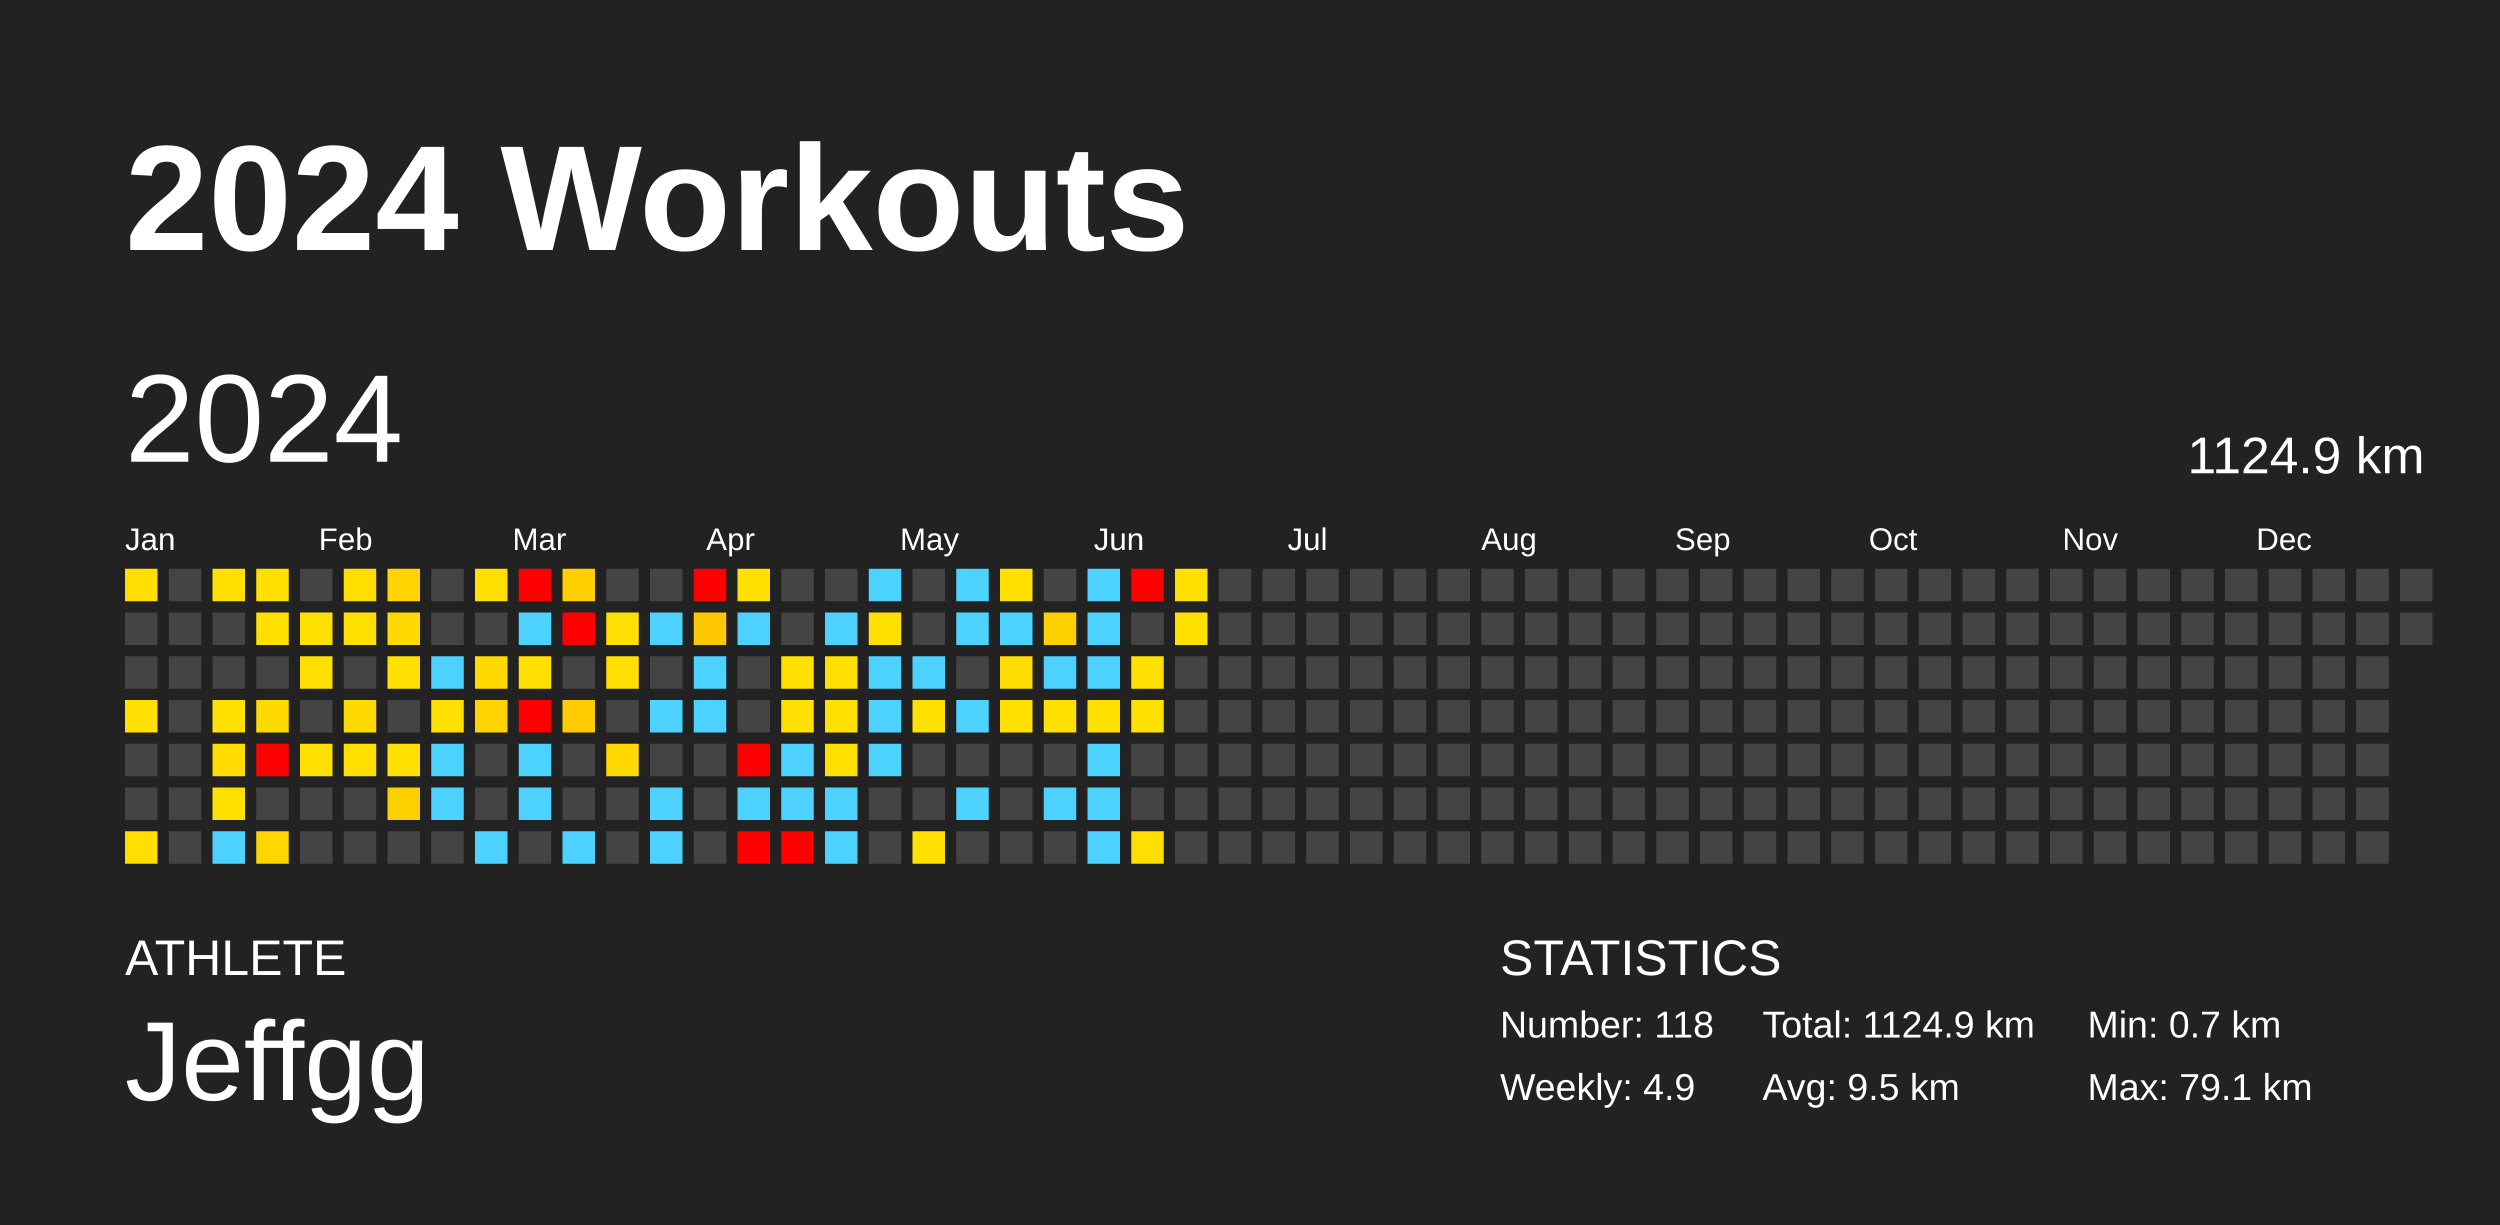
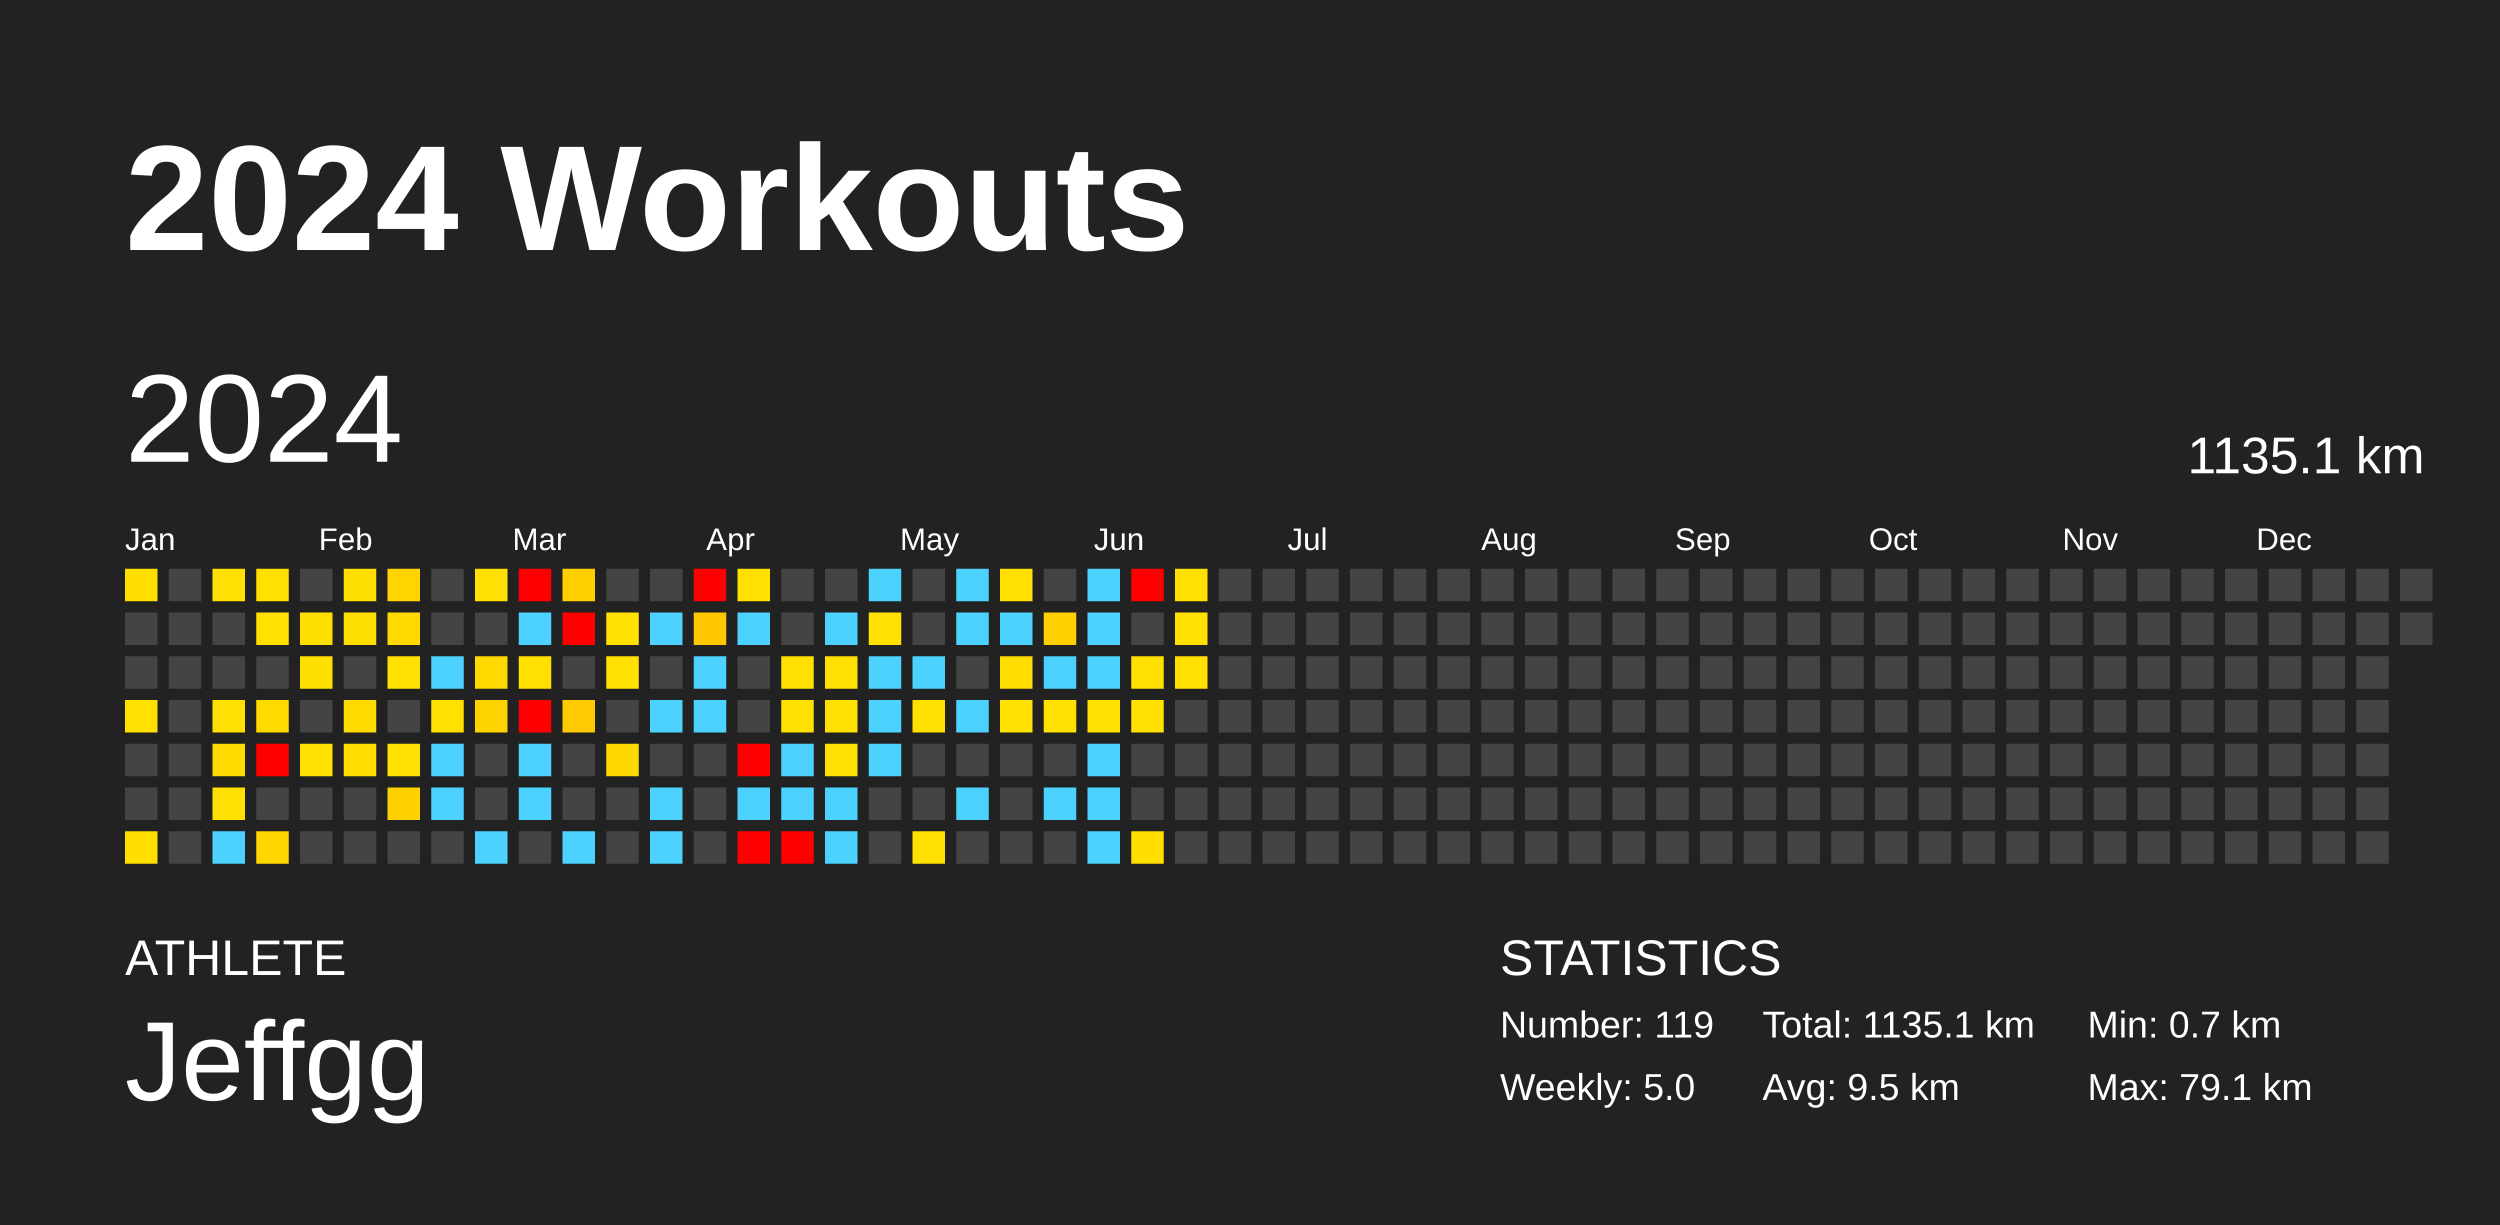
<svg xmlns="http://www.w3.org/2000/svg" baseProfile="full" height="98mm" version="1.1" viewBox="0,0,200,98" width="200mm">
  <defs />
  <rect fill="#222222" height="98" width="200" x="0" y="0" />
  <text fill="#FFFFFF" style="font-size:12px; font-family:Arial; font-weight:bold;" x="10" y="20">2024 Workouts</text>
  <text fill="#FFFFFF" style="font-size:4px; font-family:Arial" x="10" y="78">ATHLETE</text>
  <text fill="#FFFFFF" style="font-size:9px; font-family:Arial" x="10" y="88">Jeffgg</text>
  <text fill="#FFFFFF" style="font-size:4px; font-family:Arial" x="120" y="78">STATISTICS</text>
-   <text fill="#FFFFFF" style="font-size:3px; font-family:Arial" x="120" y="83">Number: 118</text>
-   <text fill="#FFFFFF" style="font-size:3px; font-family:Arial" x="120" y="88">Weekly: 4.9</text>
-   <text fill="#FFFFFF" style="font-size:3px; font-family:Arial" x="141" y="83">Total: 1124.9 km</text>
+   <text fill="#FFFFFF" style="font-size:3px; font-family:Arial" x="120" y="83">Number: 119</text>
+   <text fill="#FFFFFF" style="font-size:3px; font-family:Arial" x="120" y="88">Weekly: 5.0</text>
+   <text fill="#FFFFFF" style="font-size:3px; font-family:Arial" x="141" y="83">Total: 1135.1 km</text>
  <text fill="#FFFFFF" style="font-size:3px; font-family:Arial" x="141" y="88">Avg: 9.5 km</text>
  <text fill="#FFFFFF" style="font-size:3px; font-family:Arial" x="167" y="83">Min: 0.7 km</text>
  <text fill="#FFFFFF" style="font-size:3px; font-family:Arial" x="167" y="88">Max: 79.1 km</text>
  <text dominant-baseline="hanging" fill="#FFFFFF" style="font-size:10.0px; font-family:Arial;" x="10" y="30">2024</text>
-   <text dominant-baseline="hanging" fill="#FFFFFF" style="font-size:4.125px; font-family:Arial;" x="175" y="35">1124.9 km</text>
+   <text dominant-baseline="hanging" fill="#FFFFFF" style="font-size:4.125px; font-family:Arial;" x="175" y="35">1135.1 km</text>
  <text fill="#FFFFFF" style="font-size:2.5px; font-family:Arial" x="10.0" y="44">Jan</text>
  <text fill="#FFFFFF" style="font-size:2.5px; font-family:Arial" x="25.5" y="44">Feb</text>
  <text fill="#FFFFFF" style="font-size:2.5px; font-family:Arial" x="41.0" y="44">Mar</text>
  <text fill="#FFFFFF" style="font-size:2.5px; font-family:Arial" x="56.5" y="44">Apr</text>
  <text fill="#FFFFFF" style="font-size:2.5px; font-family:Arial" x="72.0" y="44">May</text>
  <text fill="#FFFFFF" style="font-size:2.5px; font-family:Arial" x="87.5" y="44">Jun</text>
  <text fill="#FFFFFF" style="font-size:2.5px; font-family:Arial" x="103.0" y="44">Jul</text>
  <text fill="#FFFFFF" style="font-size:2.5px; font-family:Arial" x="118.5" y="44">Aug</text>
  <text fill="#FFFFFF" style="font-size:2.5px; font-family:Arial" x="134.0" y="44">Sep</text>
  <text fill="#FFFFFF" style="font-size:2.5px; font-family:Arial" x="149.5" y="44">Oct</text>
  <text fill="#FFFFFF" style="font-size:2.5px; font-family:Arial" x="165.0" y="44">Nov</text>
  <text fill="#FFFFFF" style="font-size:2.5px; font-family:Arial" x="180.5" y="44">Dec</text>
  <rect fill="#ffde00" height="2.6" width="2.6" x="10.0" y="45.5" />
  <rect fill="#444444" height="2.6" width="2.6" x="10.0" y="49.0" />
  <rect fill="#444444" height="2.6" width="2.6" x="10.0" y="52.5" />
  <rect fill="#ffe000" height="2.6" width="2.6" x="10.0" y="56.0" />
  <rect fill="#444444" height="2.6" width="2.6" x="10.0" y="59.5" />
  <rect fill="#444444" height="2.6" width="2.6" x="10.0" y="63.0" />
  <rect fill="#ffde00" height="2.6" width="2.6" x="10.0" y="66.5" />
  <rect fill="#444444" height="2.6" width="2.6" x="13.5" y="45.5" />
  <rect fill="#444444" height="2.6" width="2.6" x="13.5" y="49.0" />
  <rect fill="#444444" height="2.6" width="2.6" x="13.5" y="52.5" />
  <rect fill="#444444" height="2.6" width="2.6" x="13.5" y="56.0" />
  <rect fill="#444444" height="2.6" width="2.6" x="13.5" y="59.5" />
  <rect fill="#444444" height="2.6" width="2.6" x="13.5" y="63.0" />
  <rect fill="#444444" height="2.6" width="2.6" x="13.5" y="66.5" />
  <rect fill="#ffe000" height="2.6" width="2.6" x="17.0" y="45.5" />
  <rect fill="#444444" height="2.6" width="2.6" x="17.0" y="49.0" />
  <rect fill="#444444" height="2.6" width="2.6" x="17.0" y="52.5" />
  <rect fill="#ffe000" height="2.6" width="2.6" x="17.0" y="56.0" />
  <rect fill="#ffdb00" height="2.6" width="2.6" x="17.0" y="59.5" />
  <rect fill="#ffe000" height="2.6" width="2.6" x="17.0" y="63.0" />
  <rect fill="#4dd2ff" height="2.6" width="2.6" x="17.0" y="66.5" />
  <rect fill="#ffe000" height="2.6" width="2.6" x="20.5" y="45.5" />
  <rect fill="#ffe000" height="2.6" width="2.6" x="20.5" y="49.0" />
  <rect fill="#444444" height="2.6" width="2.6" x="20.5" y="52.5" />
  <rect fill="#ffda00" height="2.6" width="2.6" x="20.5" y="56.0" />
  <rect fill="red" height="2.6" width="2.6" x="20.5" y="59.5" />
  <rect fill="#444444" height="2.6" width="2.6" x="20.5" y="63.0" />
  <rect fill="#ffd600" height="2.6" width="2.6" x="20.5" y="66.5" />
  <rect fill="#444444" height="2.6" width="2.6" x="24.0" y="45.5" />
  <rect fill="#ffdf00" height="2.6" width="2.6" x="24.0" y="49.0" />
  <rect fill="#ffdf00" height="2.6" width="2.6" x="24.0" y="52.5" />
  <rect fill="#444444" height="2.6" width="2.6" x="24.0" y="56.0" />
  <rect fill="#ffe000" height="2.6" width="2.6" x="24.0" y="59.5" />
  <rect fill="#444444" height="2.6" width="2.6" x="24.0" y="63.0" />
  <rect fill="#444444" height="2.6" width="2.6" x="24.0" y="66.5" />
  <rect fill="#ffdf00" height="2.6" width="2.6" x="27.5" y="45.5" />
  <rect fill="#ffdf00" height="2.6" width="2.6" x="27.5" y="49.0" />
  <rect fill="#444444" height="2.6" width="2.6" x="27.5" y="52.5" />
  <rect fill="#ffda00" height="2.6" width="2.6" x="27.5" y="56.0" />
  <rect fill="#ffde00" height="2.6" width="2.6" x="27.5" y="59.5" />
  <rect fill="#444444" height="2.6" width="2.6" x="27.5" y="63.0" />
  <rect fill="#444444" height="2.6" width="2.6" x="27.5" y="66.5" />
  <rect fill="#ffd400" height="2.6" width="2.6" x="31.0" y="45.5" />
  <rect fill="#ffd900" height="2.6" width="2.6" x="31.0" y="49.0" />
  <rect fill="#ffe000" height="2.6" width="2.6" x="31.0" y="52.5" />
  <rect fill="#444444" height="2.6" width="2.6" x="31.0" y="56.0" />
  <rect fill="#ffe000" height="2.6" width="2.6" x="31.0" y="59.5" />
  <rect fill="#ffd000" height="2.6" width="2.6" x="31.0" y="63.0" />
  <rect fill="#444444" height="2.6" width="2.6" x="31.0" y="66.5" />
  <rect fill="#444444" height="2.6" width="2.6" x="34.5" y="45.5" />
  <rect fill="#444444" height="2.6" width="2.6" x="34.5" y="49.0" />
  <rect fill="#4dd2ff" height="2.6" width="2.6" x="34.5" y="52.5" />
  <rect fill="#ffe000" height="2.6" width="2.6" x="34.5" y="56.0" />
  <rect fill="#4dd2ff" height="2.6" width="2.6" x="34.5" y="59.5" />
  <rect fill="#4dd2ff" height="2.6" width="2.6" x="34.5" y="63.0" />
  <rect fill="#444444" height="2.6" width="2.6" x="34.5" y="66.5" />
  <rect fill="#ffe000" height="2.6" width="2.6" x="38.0" y="45.5" />
  <rect fill="#444444" height="2.6" width="2.6" x="38.0" y="49.0" />
  <rect fill="#ffd900" height="2.6" width="2.6" x="38.0" y="52.5" />
  <rect fill="#ffd300" height="2.6" width="2.6" x="38.0" y="56.0" />
  <rect fill="#444444" height="2.6" width="2.6" x="38.0" y="59.5" />
  <rect fill="#444444" height="2.6" width="2.6" x="38.0" y="63.0" />
  <rect fill="#4dd2ff" height="2.6" width="2.6" x="38.0" y="66.5" />
  <rect fill="red" height="2.6" width="2.6" x="41.5" y="45.5" />
  <rect fill="#4dd2ff" height="2.6" width="2.6" x="41.5" y="49.0" />
  <rect fill="#ffe000" height="2.6" width="2.6" x="41.5" y="52.5" />
  <rect fill="red" height="2.6" width="2.6" x="41.5" y="56.0" />
  <rect fill="#4dd2ff" height="2.6" width="2.6" x="41.5" y="59.5" />
  <rect fill="#4dd2ff" height="2.6" width="2.6" x="41.5" y="63.0" />
  <rect fill="#444444" height="2.6" width="2.6" x="41.5" y="66.5" />
  <rect fill="#ffcf00" height="2.6" width="2.6" x="45.0" y="45.5" />
  <rect fill="red" height="2.6" width="2.6" x="45.0" y="49.0" />
  <rect fill="#444444" height="2.6" width="2.6" x="45.0" y="52.5" />
  <rect fill="#ffcb00" height="2.6" width="2.6" x="45.0" y="56.0" />
  <rect fill="#444444" height="2.6" width="2.6" x="45.0" y="59.5" />
  <rect fill="#444444" height="2.6" width="2.6" x="45.0" y="63.0" />
  <rect fill="#4dd2ff" height="2.6" width="2.6" x="45.0" y="66.5" />
  <rect fill="#444444" height="2.6" width="2.6" x="48.5" y="45.5" />
  <rect fill="#ffe000" height="2.6" width="2.6" x="48.5" y="49.0" />
  <rect fill="#ffe000" height="2.6" width="2.6" x="48.5" y="52.5" />
  <rect fill="#444444" height="2.6" width="2.6" x="48.5" y="56.0" />
  <rect fill="#ffd800" height="2.6" width="2.6" x="48.5" y="59.5" />
  <rect fill="#444444" height="2.6" width="2.6" x="48.5" y="63.0" />
  <rect fill="#444444" height="2.6" width="2.6" x="48.5" y="66.5" />
  <rect fill="#444444" height="2.6" width="2.6" x="52.0" y="45.5" />
  <rect fill="#4dd2ff" height="2.6" width="2.6" x="52.0" y="49.0" />
  <rect fill="#444444" height="2.6" width="2.6" x="52.0" y="52.5" />
  <rect fill="#4dd2ff" height="2.6" width="2.6" x="52.0" y="56.0" />
  <rect fill="#444444" height="2.6" width="2.6" x="52.0" y="59.5" />
  <rect fill="#4dd2ff" height="2.6" width="2.6" x="52.0" y="63.0" />
  <rect fill="#4dd2ff" height="2.6" width="2.6" x="52.0" y="66.5" />
  <rect fill="red" height="2.6" width="2.6" x="55.5" y="45.5" />
  <rect fill="#ffc800" height="2.6" width="2.6" x="55.5" y="49.0" />
  <rect fill="#4dd2ff" height="2.6" width="2.6" x="55.5" y="52.5" />
  <rect fill="#4dd2ff" height="2.6" width="2.6" x="55.5" y="56.0" />
  <rect fill="#444444" height="2.6" width="2.6" x="55.5" y="59.5" />
  <rect fill="#444444" height="2.6" width="2.6" x="55.5" y="63.0" />
  <rect fill="#444444" height="2.6" width="2.6" x="55.5" y="66.5" />
  <rect fill="#ffe000" height="2.6" width="2.6" x="59.0" y="45.5" />
  <rect fill="#4dd2ff" height="2.6" width="2.6" x="59.0" y="49.0" />
  <rect fill="#444444" height="2.6" width="2.6" x="59.0" y="52.5" />
  <rect fill="#444444" height="2.6" width="2.6" x="59.0" y="56.0" />
  <rect fill="red" height="2.6" width="2.6" x="59.0" y="59.5" />
  <rect fill="#4dd2ff" height="2.6" width="2.6" x="59.0" y="63.0" />
  <rect fill="red" height="2.6" width="2.6" x="59.0" y="66.5" />
  <rect fill="#444444" height="2.6" width="2.6" x="62.5" y="45.5" />
  <rect fill="#444444" height="2.6" width="2.6" x="62.5" y="49.0" />
  <rect fill="#ffe000" height="2.6" width="2.6" x="62.5" y="52.5" />
  <rect fill="#ffe000" height="2.6" width="2.6" x="62.5" y="56.0" />
  <rect fill="#4dd2ff" height="2.6" width="2.6" x="62.5" y="59.5" />
  <rect fill="#4dd2ff" height="2.6" width="2.6" x="62.5" y="63.0" />
  <rect fill="red" height="2.6" width="2.6" x="62.5" y="66.5" />
  <rect fill="#444444" height="2.6" width="2.6" x="66.0" y="45.5" />
  <rect fill="#4dd2ff" height="2.6" width="2.6" x="66.0" y="49.0" />
  <rect fill="#ffe000" height="2.6" width="2.6" x="66.0" y="52.5" />
  <rect fill="#ffe000" height="2.6" width="2.6" x="66.0" y="56.0" />
  <rect fill="#ffe000" height="2.6" width="2.6" x="66.0" y="59.5" />
  <rect fill="#4dd2ff" height="2.6" width="2.6" x="66.0" y="63.0" />
  <rect fill="#4dd2ff" height="2.6" width="2.6" x="66.0" y="66.5" />
  <rect fill="#4dd2ff" height="2.6" width="2.6" x="69.5" y="45.5" />
  <rect fill="#ffe000" height="2.6" width="2.6" x="69.5" y="49.0" />
  <rect fill="#4dd2ff" height="2.6" width="2.6" x="69.5" y="52.5" />
  <rect fill="#4dd2ff" height="2.6" width="2.6" x="69.5" y="56.0" />
  <rect fill="#4dd2ff" height="2.6" width="2.6" x="69.5" y="59.5" />
  <rect fill="#444444" height="2.6" width="2.6" x="69.5" y="63.0" />
  <rect fill="#444444" height="2.6" width="2.6" x="69.5" y="66.5" />
  <rect fill="#444444" height="2.6" width="2.6" x="73.0" y="45.5" />
  <rect fill="#444444" height="2.6" width="2.6" x="73.0" y="49.0" />
  <rect fill="#4dd2ff" height="2.6" width="2.6" x="73.0" y="52.5" />
  <rect fill="#ffe000" height="2.6" width="2.6" x="73.0" y="56.0" />
  <rect fill="#444444" height="2.6" width="2.6" x="73.0" y="59.5" />
  <rect fill="#444444" height="2.6" width="2.6" x="73.0" y="63.0" />
  <rect fill="#ffe000" height="2.6" width="2.6" x="73.0" y="66.5" />
  <rect fill="#4dd2ff" height="2.6" width="2.6" x="76.5" y="45.5" />
  <rect fill="#4dd2ff" height="2.6" width="2.6" x="76.5" y="49.0" />
  <rect fill="#444444" height="2.6" width="2.6" x="76.5" y="52.5" />
  <rect fill="#4dd2ff" height="2.6" width="2.6" x="76.5" y="56.0" />
  <rect fill="#444444" height="2.6" width="2.6" x="76.5" y="59.5" />
  <rect fill="#4dd2ff" height="2.6" width="2.6" x="76.5" y="63.0" />
  <rect fill="#444444" height="2.6" width="2.6" x="76.5" y="66.5" />
  <rect fill="#ffe000" height="2.6" width="2.6" x="80.0" y="45.5" />
  <rect fill="#4dd2ff" height="2.6" width="2.6" x="80.0" y="49.0" />
  <rect fill="#ffdd00" height="2.6" width="2.6" x="80.0" y="52.5" />
  <rect fill="#ffe000" height="2.6" width="2.6" x="80.0" y="56.0" />
  <rect fill="#444444" height="2.6" width="2.6" x="80.0" y="59.5" />
  <rect fill="#444444" height="2.6" width="2.6" x="80.0" y="63.0" />
  <rect fill="#444444" height="2.6" width="2.6" x="80.0" y="66.5" />
  <rect fill="#444444" height="2.6" width="2.6" x="83.5" y="45.5" />
  <rect fill="#ffd000" height="2.6" width="2.6" x="83.5" y="49.0" />
  <rect fill="#4dd2ff" height="2.6" width="2.6" x="83.5" y="52.5" />
  <rect fill="#ffe000" height="2.6" width="2.6" x="83.5" y="56.0" />
  <rect fill="#444444" height="2.6" width="2.6" x="83.5" y="59.5" />
  <rect fill="#4dd2ff" height="2.6" width="2.6" x="83.5" y="63.0" />
  <rect fill="#444444" height="2.6" width="2.6" x="83.5" y="66.5" />
  <rect fill="#4dd2ff" height="2.6" width="2.6" x="87.0" y="45.5" />
  <rect fill="#4dd2ff" height="2.6" width="2.6" x="87.0" y="49.0" />
  <rect fill="#4dd2ff" height="2.6" width="2.6" x="87.0" y="52.5" />
  <rect fill="#ffe000" height="2.6" width="2.6" x="87.0" y="56.0" />
  <rect fill="#4dd2ff" height="2.6" width="2.6" x="87.0" y="59.5" />
  <rect fill="#4dd2ff" height="2.6" width="2.6" x="87.0" y="63.0" />
  <rect fill="#4dd2ff" height="2.6" width="2.6" x="87.0" y="66.5" />
  <rect fill="red" height="2.6" width="2.6" x="90.5" y="45.5" />
  <rect fill="#444444" height="2.6" width="2.6" x="90.5" y="49.0" />
  <rect fill="#ffe000" height="2.6" width="2.6" x="90.5" y="52.5" />
  <rect fill="#ffe000" height="2.6" width="2.6" x="90.5" y="56.0" />
  <rect fill="#444444" height="2.6" width="2.6" x="90.5" y="59.5" />
  <rect fill="#444444" height="2.6" width="2.6" x="90.5" y="63.0" />
  <rect fill="#ffde00" height="2.6" width="2.6" x="90.5" y="66.5" />
  <rect fill="#ffe000" height="2.6" width="2.6" x="94.0" y="45.5" />
  <rect fill="#ffe000" height="2.6" width="2.6" x="94.0" y="49.0" />
-   <rect fill="#444444" height="2.6" width="2.6" x="94.0" y="52.5" />
+   <rect fill="#ffe000" height="2.6" width="2.6" x="94.0" y="52.5" />
  <rect fill="#444444" height="2.6" width="2.6" x="94.0" y="56.0" />
  <rect fill="#444444" height="2.6" width="2.6" x="94.0" y="59.5" />
  <rect fill="#444444" height="2.6" width="2.6" x="94.0" y="63.0" />
  <rect fill="#444444" height="2.6" width="2.6" x="94.0" y="66.5" />
  <rect fill="#444444" height="2.6" width="2.6" x="97.5" y="45.5" />
  <rect fill="#444444" height="2.6" width="2.6" x="97.5" y="49.0" />
  <rect fill="#444444" height="2.6" width="2.6" x="97.5" y="52.5" />
  <rect fill="#444444" height="2.6" width="2.6" x="97.5" y="56.0" />
  <rect fill="#444444" height="2.6" width="2.6" x="97.5" y="59.5" />
  <rect fill="#444444" height="2.6" width="2.6" x="97.5" y="63.0" />
  <rect fill="#444444" height="2.6" width="2.6" x="97.5" y="66.5" />
  <rect fill="#444444" height="2.6" width="2.6" x="101.0" y="45.5" />
  <rect fill="#444444" height="2.6" width="2.6" x="101.0" y="49.0" />
  <rect fill="#444444" height="2.6" width="2.6" x="101.0" y="52.5" />
  <rect fill="#444444" height="2.6" width="2.6" x="101.0" y="56.0" />
  <rect fill="#444444" height="2.6" width="2.6" x="101.0" y="59.5" />
  <rect fill="#444444" height="2.6" width="2.6" x="101.0" y="63.0" />
  <rect fill="#444444" height="2.6" width="2.6" x="101.0" y="66.5" />
  <rect fill="#444444" height="2.6" width="2.6" x="104.5" y="45.5" />
  <rect fill="#444444" height="2.6" width="2.6" x="104.5" y="49.0" />
  <rect fill="#444444" height="2.6" width="2.6" x="104.5" y="52.5" />
  <rect fill="#444444" height="2.6" width="2.6" x="104.5" y="56.0" />
  <rect fill="#444444" height="2.6" width="2.6" x="104.5" y="59.5" />
  <rect fill="#444444" height="2.6" width="2.6" x="104.5" y="63.0" />
  <rect fill="#444444" height="2.6" width="2.6" x="104.5" y="66.5" />
  <rect fill="#444444" height="2.6" width="2.6" x="108.0" y="45.5" />
  <rect fill="#444444" height="2.6" width="2.6" x="108.0" y="49.0" />
  <rect fill="#444444" height="2.6" width="2.6" x="108.0" y="52.5" />
  <rect fill="#444444" height="2.6" width="2.6" x="108.0" y="56.0" />
  <rect fill="#444444" height="2.6" width="2.6" x="108.0" y="59.5" />
  <rect fill="#444444" height="2.6" width="2.6" x="108.0" y="63.0" />
  <rect fill="#444444" height="2.6" width="2.6" x="108.0" y="66.5" />
  <rect fill="#444444" height="2.6" width="2.6" x="111.5" y="45.5" />
  <rect fill="#444444" height="2.6" width="2.6" x="111.5" y="49.0" />
  <rect fill="#444444" height="2.6" width="2.6" x="111.5" y="52.5" />
  <rect fill="#444444" height="2.6" width="2.6" x="111.5" y="56.0" />
  <rect fill="#444444" height="2.6" width="2.6" x="111.5" y="59.5" />
  <rect fill="#444444" height="2.6" width="2.6" x="111.5" y="63.0" />
  <rect fill="#444444" height="2.6" width="2.6" x="111.5" y="66.5" />
  <rect fill="#444444" height="2.6" width="2.6" x="115.0" y="45.5" />
  <rect fill="#444444" height="2.6" width="2.6" x="115.0" y="49.0" />
  <rect fill="#444444" height="2.6" width="2.6" x="115.0" y="52.5" />
  <rect fill="#444444" height="2.6" width="2.6" x="115.0" y="56.0" />
  <rect fill="#444444" height="2.6" width="2.6" x="115.0" y="59.5" />
  <rect fill="#444444" height="2.6" width="2.6" x="115.0" y="63.0" />
  <rect fill="#444444" height="2.6" width="2.6" x="115.0" y="66.5" />
  <rect fill="#444444" height="2.6" width="2.6" x="118.5" y="45.5" />
  <rect fill="#444444" height="2.6" width="2.6" x="118.5" y="49.0" />
  <rect fill="#444444" height="2.6" width="2.6" x="118.5" y="52.5" />
  <rect fill="#444444" height="2.6" width="2.6" x="118.5" y="56.0" />
  <rect fill="#444444" height="2.6" width="2.6" x="118.5" y="59.5" />
  <rect fill="#444444" height="2.6" width="2.6" x="118.5" y="63.0" />
  <rect fill="#444444" height="2.6" width="2.6" x="118.5" y="66.5" />
  <rect fill="#444444" height="2.6" width="2.6" x="122.0" y="45.5" />
  <rect fill="#444444" height="2.6" width="2.6" x="122.0" y="49.0" />
  <rect fill="#444444" height="2.6" width="2.6" x="122.0" y="52.5" />
  <rect fill="#444444" height="2.6" width="2.6" x="122.0" y="56.0" />
  <rect fill="#444444" height="2.6" width="2.6" x="122.0" y="59.5" />
  <rect fill="#444444" height="2.6" width="2.6" x="122.0" y="63.0" />
  <rect fill="#444444" height="2.6" width="2.6" x="122.0" y="66.5" />
  <rect fill="#444444" height="2.6" width="2.6" x="125.5" y="45.5" />
  <rect fill="#444444" height="2.6" width="2.6" x="125.5" y="49.0" />
  <rect fill="#444444" height="2.6" width="2.6" x="125.5" y="52.5" />
  <rect fill="#444444" height="2.6" width="2.6" x="125.5" y="56.0" />
  <rect fill="#444444" height="2.6" width="2.6" x="125.5" y="59.5" />
  <rect fill="#444444" height="2.6" width="2.6" x="125.5" y="63.0" />
  <rect fill="#444444" height="2.6" width="2.6" x="125.5" y="66.5" />
  <rect fill="#444444" height="2.6" width="2.6" x="129.0" y="45.5" />
  <rect fill="#444444" height="2.6" width="2.6" x="129.0" y="49.0" />
  <rect fill="#444444" height="2.6" width="2.6" x="129.0" y="52.5" />
  <rect fill="#444444" height="2.6" width="2.6" x="129.0" y="56.0" />
  <rect fill="#444444" height="2.6" width="2.6" x="129.0" y="59.5" />
  <rect fill="#444444" height="2.6" width="2.6" x="129.0" y="63.0" />
  <rect fill="#444444" height="2.6" width="2.6" x="129.0" y="66.5" />
  <rect fill="#444444" height="2.6" width="2.6" x="132.5" y="45.5" />
  <rect fill="#444444" height="2.6" width="2.6" x="132.5" y="49.0" />
  <rect fill="#444444" height="2.6" width="2.6" x="132.5" y="52.5" />
  <rect fill="#444444" height="2.6" width="2.6" x="132.5" y="56.0" />
  <rect fill="#444444" height="2.6" width="2.6" x="132.5" y="59.5" />
  <rect fill="#444444" height="2.6" width="2.6" x="132.5" y="63.0" />
  <rect fill="#444444" height="2.6" width="2.6" x="132.5" y="66.5" />
  <rect fill="#444444" height="2.6" width="2.6" x="136.0" y="45.5" />
  <rect fill="#444444" height="2.6" width="2.6" x="136.0" y="49.0" />
  <rect fill="#444444" height="2.6" width="2.6" x="136.0" y="52.5" />
  <rect fill="#444444" height="2.6" width="2.6" x="136.0" y="56.0" />
  <rect fill="#444444" height="2.6" width="2.6" x="136.0" y="59.5" />
  <rect fill="#444444" height="2.6" width="2.6" x="136.0" y="63.0" />
  <rect fill="#444444" height="2.6" width="2.6" x="136.0" y="66.5" />
  <rect fill="#444444" height="2.6" width="2.6" x="139.5" y="45.5" />
  <rect fill="#444444" height="2.6" width="2.6" x="139.5" y="49.0" />
  <rect fill="#444444" height="2.6" width="2.6" x="139.5" y="52.5" />
  <rect fill="#444444" height="2.6" width="2.6" x="139.5" y="56.0" />
  <rect fill="#444444" height="2.6" width="2.6" x="139.5" y="59.5" />
  <rect fill="#444444" height="2.6" width="2.6" x="139.5" y="63.0" />
  <rect fill="#444444" height="2.6" width="2.6" x="139.5" y="66.5" />
  <rect fill="#444444" height="2.6" width="2.6" x="143.0" y="45.5" />
  <rect fill="#444444" height="2.6" width="2.6" x="143.0" y="49.0" />
  <rect fill="#444444" height="2.6" width="2.6" x="143.0" y="52.5" />
  <rect fill="#444444" height="2.6" width="2.6" x="143.0" y="56.0" />
  <rect fill="#444444" height="2.6" width="2.6" x="143.0" y="59.5" />
  <rect fill="#444444" height="2.6" width="2.6" x="143.0" y="63.0" />
  <rect fill="#444444" height="2.6" width="2.6" x="143.0" y="66.5" />
  <rect fill="#444444" height="2.6" width="2.6" x="146.5" y="45.5" />
  <rect fill="#444444" height="2.6" width="2.6" x="146.5" y="49.0" />
  <rect fill="#444444" height="2.6" width="2.6" x="146.5" y="52.5" />
  <rect fill="#444444" height="2.6" width="2.6" x="146.5" y="56.0" />
  <rect fill="#444444" height="2.6" width="2.6" x="146.5" y="59.5" />
  <rect fill="#444444" height="2.6" width="2.6" x="146.5" y="63.0" />
  <rect fill="#444444" height="2.6" width="2.6" x="146.5" y="66.5" />
  <rect fill="#444444" height="2.6" width="2.6" x="150.0" y="45.5" />
  <rect fill="#444444" height="2.6" width="2.6" x="150.0" y="49.0" />
  <rect fill="#444444" height="2.6" width="2.6" x="150.0" y="52.5" />
  <rect fill="#444444" height="2.6" width="2.6" x="150.0" y="56.0" />
  <rect fill="#444444" height="2.6" width="2.6" x="150.0" y="59.5" />
  <rect fill="#444444" height="2.6" width="2.6" x="150.0" y="63.0" />
  <rect fill="#444444" height="2.6" width="2.6" x="150.0" y="66.5" />
  <rect fill="#444444" height="2.6" width="2.6" x="153.5" y="45.5" />
  <rect fill="#444444" height="2.6" width="2.6" x="153.5" y="49.0" />
  <rect fill="#444444" height="2.6" width="2.6" x="153.5" y="52.5" />
  <rect fill="#444444" height="2.6" width="2.6" x="153.5" y="56.0" />
  <rect fill="#444444" height="2.6" width="2.6" x="153.5" y="59.5" />
  <rect fill="#444444" height="2.6" width="2.6" x="153.5" y="63.0" />
  <rect fill="#444444" height="2.6" width="2.6" x="153.5" y="66.5" />
  <rect fill="#444444" height="2.6" width="2.6" x="157.0" y="45.5" />
  <rect fill="#444444" height="2.6" width="2.6" x="157.0" y="49.0" />
  <rect fill="#444444" height="2.6" width="2.6" x="157.0" y="52.5" />
  <rect fill="#444444" height="2.6" width="2.6" x="157.0" y="56.0" />
  <rect fill="#444444" height="2.6" width="2.6" x="157.0" y="59.5" />
  <rect fill="#444444" height="2.6" width="2.6" x="157.0" y="63.0" />
  <rect fill="#444444" height="2.6" width="2.6" x="157.0" y="66.5" />
  <rect fill="#444444" height="2.6" width="2.6" x="160.5" y="45.5" />
  <rect fill="#444444" height="2.6" width="2.6" x="160.5" y="49.0" />
  <rect fill="#444444" height="2.6" width="2.6" x="160.5" y="52.5" />
  <rect fill="#444444" height="2.6" width="2.6" x="160.5" y="56.0" />
  <rect fill="#444444" height="2.6" width="2.6" x="160.5" y="59.5" />
  <rect fill="#444444" height="2.6" width="2.6" x="160.5" y="63.0" />
  <rect fill="#444444" height="2.6" width="2.6" x="160.5" y="66.5" />
  <rect fill="#444444" height="2.6" width="2.6" x="164.0" y="45.5" />
  <rect fill="#444444" height="2.6" width="2.6" x="164.0" y="49.0" />
  <rect fill="#444444" height="2.6" width="2.6" x="164.0" y="52.5" />
  <rect fill="#444444" height="2.6" width="2.6" x="164.0" y="56.0" />
  <rect fill="#444444" height="2.6" width="2.6" x="164.0" y="59.5" />
  <rect fill="#444444" height="2.6" width="2.6" x="164.0" y="63.0" />
  <rect fill="#444444" height="2.6" width="2.6" x="164.0" y="66.5" />
  <rect fill="#444444" height="2.6" width="2.6" x="167.5" y="45.5" />
  <rect fill="#444444" height="2.6" width="2.6" x="167.5" y="49.0" />
  <rect fill="#444444" height="2.6" width="2.6" x="167.5" y="52.5" />
  <rect fill="#444444" height="2.6" width="2.6" x="167.5" y="56.0" />
  <rect fill="#444444" height="2.6" width="2.6" x="167.5" y="59.5" />
  <rect fill="#444444" height="2.6" width="2.6" x="167.5" y="63.0" />
  <rect fill="#444444" height="2.6" width="2.6" x="167.5" y="66.5" />
  <rect fill="#444444" height="2.6" width="2.6" x="171.0" y="45.5" />
  <rect fill="#444444" height="2.6" width="2.6" x="171.0" y="49.0" />
  <rect fill="#444444" height="2.6" width="2.6" x="171.0" y="52.5" />
  <rect fill="#444444" height="2.6" width="2.6" x="171.0" y="56.0" />
  <rect fill="#444444" height="2.6" width="2.6" x="171.0" y="59.5" />
  <rect fill="#444444" height="2.6" width="2.6" x="171.0" y="63.0" />
  <rect fill="#444444" height="2.6" width="2.6" x="171.0" y="66.5" />
  <rect fill="#444444" height="2.6" width="2.6" x="174.5" y="45.5" />
  <rect fill="#444444" height="2.6" width="2.6" x="174.5" y="49.0" />
  <rect fill="#444444" height="2.6" width="2.6" x="174.5" y="52.5" />
  <rect fill="#444444" height="2.6" width="2.6" x="174.5" y="56.0" />
  <rect fill="#444444" height="2.6" width="2.6" x="174.5" y="59.5" />
  <rect fill="#444444" height="2.6" width="2.6" x="174.5" y="63.0" />
  <rect fill="#444444" height="2.6" width="2.6" x="174.5" y="66.5" />
  <rect fill="#444444" height="2.6" width="2.6" x="178.0" y="45.5" />
  <rect fill="#444444" height="2.6" width="2.6" x="178.0" y="49.0" />
  <rect fill="#444444" height="2.6" width="2.6" x="178.0" y="52.5" />
  <rect fill="#444444" height="2.6" width="2.6" x="178.0" y="56.0" />
  <rect fill="#444444" height="2.6" width="2.6" x="178.0" y="59.5" />
  <rect fill="#444444" height="2.6" width="2.6" x="178.0" y="63.0" />
  <rect fill="#444444" height="2.6" width="2.6" x="178.0" y="66.5" />
  <rect fill="#444444" height="2.6" width="2.6" x="181.5" y="45.5" />
  <rect fill="#444444" height="2.6" width="2.6" x="181.5" y="49.0" />
  <rect fill="#444444" height="2.6" width="2.6" x="181.5" y="52.5" />
  <rect fill="#444444" height="2.6" width="2.6" x="181.5" y="56.0" />
  <rect fill="#444444" height="2.6" width="2.6" x="181.5" y="59.5" />
  <rect fill="#444444" height="2.6" width="2.6" x="181.5" y="63.0" />
  <rect fill="#444444" height="2.6" width="2.6" x="181.5" y="66.5" />
  <rect fill="#444444" height="2.6" width="2.6" x="185.0" y="45.5" />
  <rect fill="#444444" height="2.6" width="2.6" x="185.0" y="49.0" />
  <rect fill="#444444" height="2.6" width="2.6" x="185.0" y="52.5" />
  <rect fill="#444444" height="2.6" width="2.6" x="185.0" y="56.0" />
  <rect fill="#444444" height="2.6" width="2.6" x="185.0" y="59.5" />
  <rect fill="#444444" height="2.6" width="2.6" x="185.0" y="63.0" />
  <rect fill="#444444" height="2.6" width="2.6" x="185.0" y="66.5" />
  <rect fill="#444444" height="2.6" width="2.6" x="188.5" y="45.5" />
  <rect fill="#444444" height="2.6" width="2.6" x="188.5" y="49.0" />
  <rect fill="#444444" height="2.6" width="2.6" x="188.5" y="52.5" />
  <rect fill="#444444" height="2.6" width="2.6" x="188.5" y="56.0" />
  <rect fill="#444444" height="2.6" width="2.6" x="188.5" y="59.5" />
  <rect fill="#444444" height="2.6" width="2.6" x="188.5" y="63.0" />
  <rect fill="#444444" height="2.6" width="2.6" x="188.5" y="66.5" />
  <rect fill="#444444" height="2.6" width="2.6" x="192.0" y="45.5" />
  <rect fill="#444444" height="2.6" width="2.6" x="192.0" y="49.0" />
</svg>
